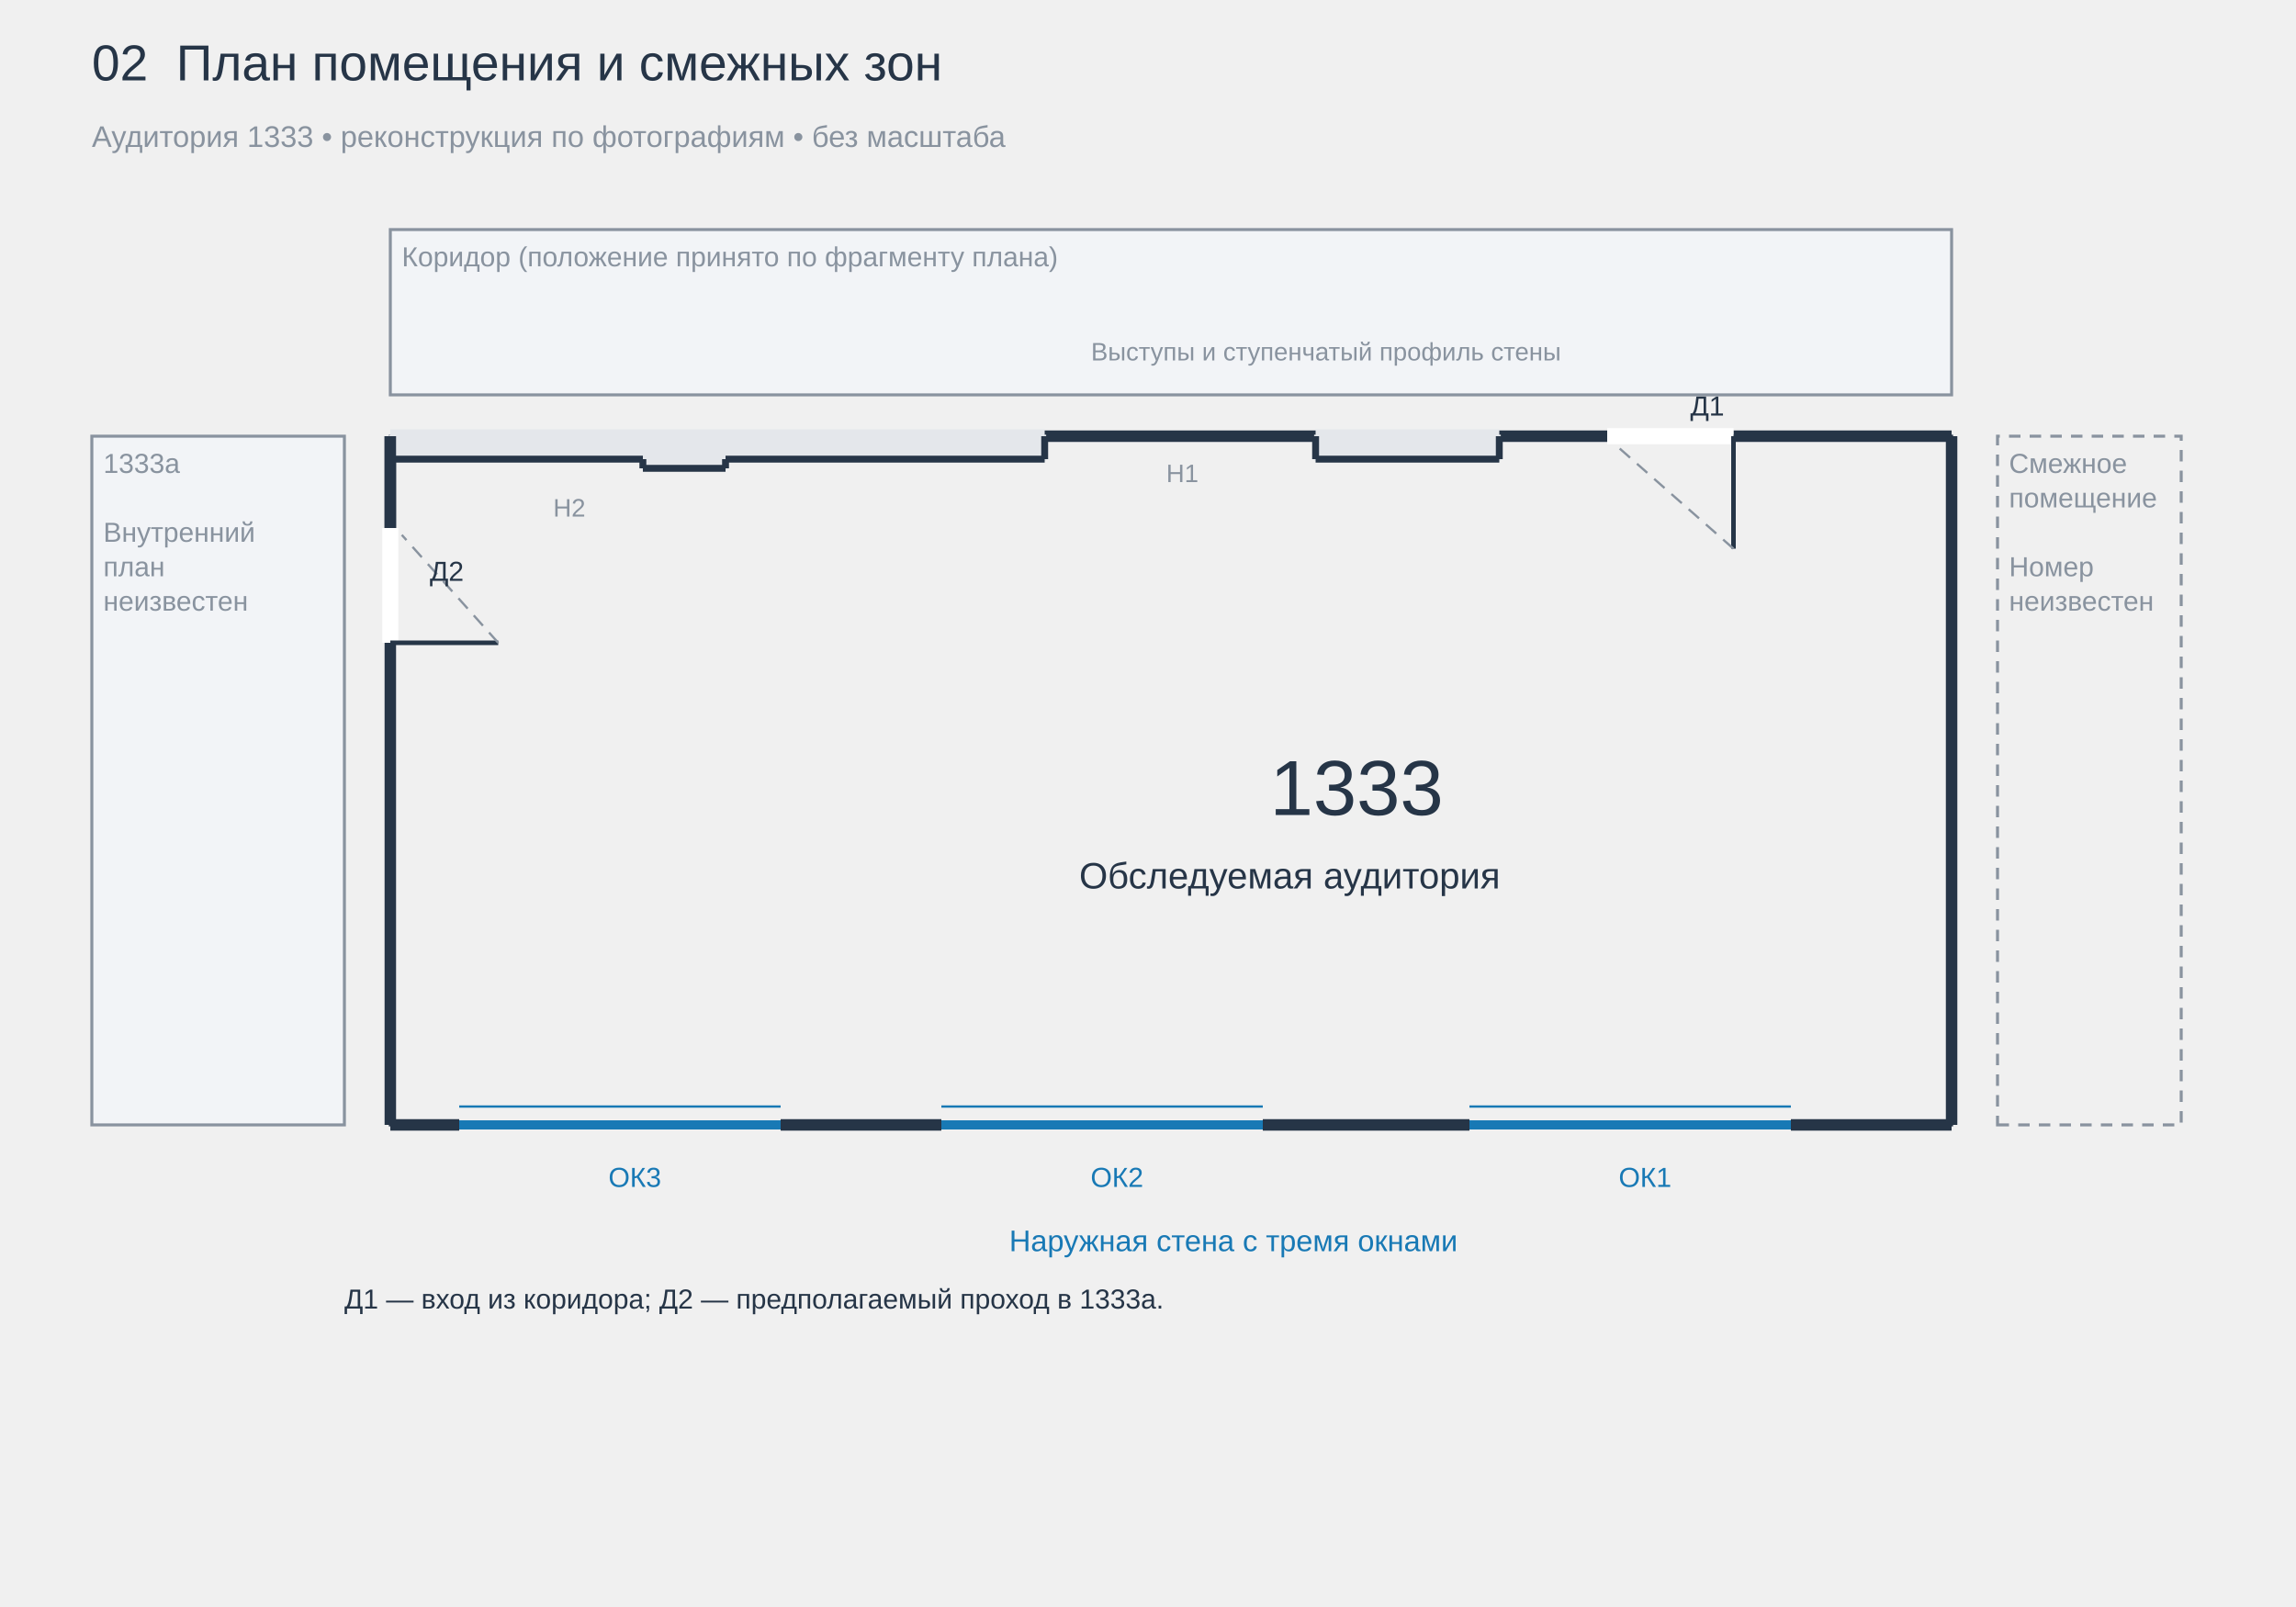
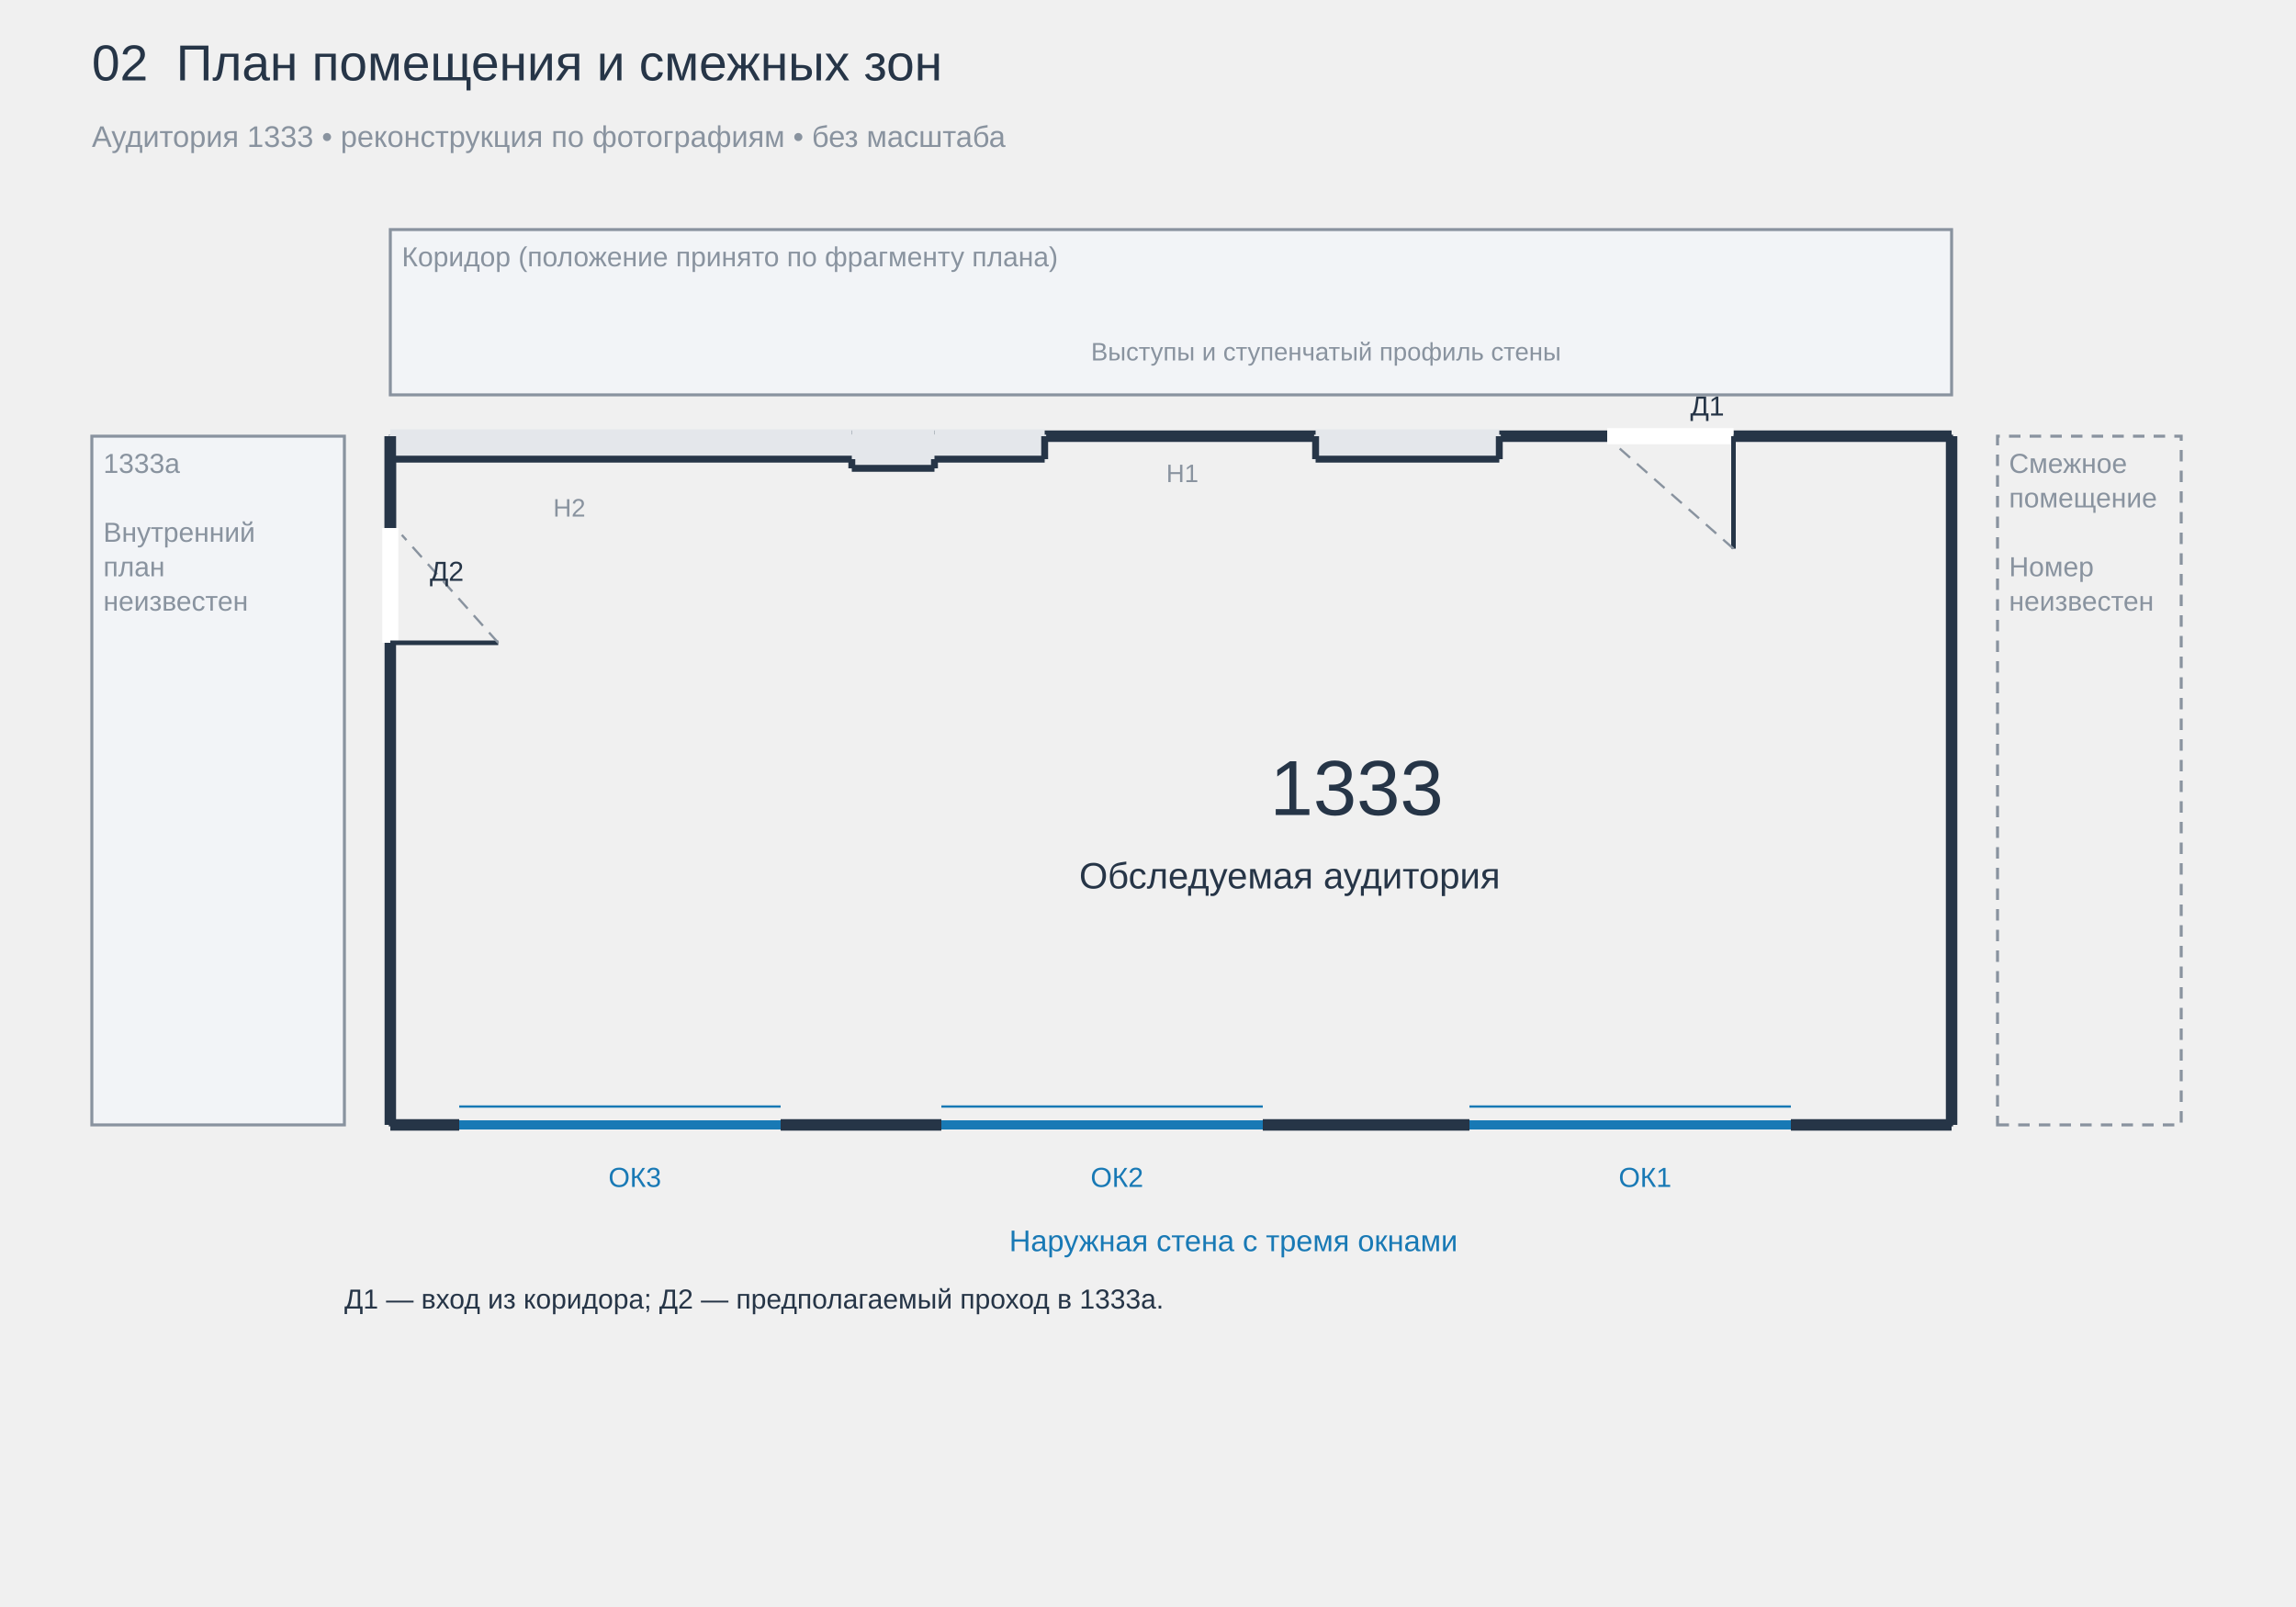
<svg xmlns="http://www.w3.org/2000/svg" version="1.1" width="1000" height="700" viewBox="0 0 1000 700">
  <text fill="#263547" xml:space="preserve" transform="matrix(1 0 -0 1 0 700)" font-size="22" font-family="Arial">
    <tspan y="-665" x="40 52.232 64.464 70.558 76.652 92.448 105.274 117.506 129.65 135.744 147.646 159.878 174.992 187.224 205.308 217.54 229.684 241.96 253.862 259.956 272.232 278.326 289.326 304.44 316.672 331.368 343.512 359.308 370.308 376.402 386.478 398.71">02  План помещения и смежных зон</tspan>
  </text>
  <text fill="#89939f" xml:space="preserve" transform="matrix(1 0 -0 1 0 700)" font-size="13" font-family="Arial">
    <tspan y="-636" x="40 48.658 55.158 62.737 69.991 75.945 83.173 90.401 97.655 104.688 108.289 115.517 119.846 127.074 134.302 141.53 145.131 149.681 153.282 160.51 167.738 173.419 180.647 187.823 194.323 200.277 207.505 214.005 219.686 227.122 234.376 241.409 245.01 252.043 259.271 262.872 273.558 280.786 286.74 293.968 298.7 305.928 313.156 323.842 331.096 338.129 347.06 350.661 355.211 358.812 366.248 373.476 379.43 383.031 391.962 399.19 405.69 416.116 422.07 429.298 436.734">Аудитория 1­333 • реконструкция по фотографиям • без масштаба</tspan>
  </text>
  <path transform="matrix(1,0,0,-1,0,700)" d="M170 528H850V600H170Z" fill="#f2f4f7" />
  <path transform="matrix(1,0,0,-1,0,700)" stroke-width="1.3" stroke-linecap="butt" stroke-miterlimit="10" stroke-linejoin="miter" fill="none" stroke="#89939f" d="M170 528H850V600H170Z" />
  <text fill="#89939f" xml:space="preserve" transform="matrix(1 0 -0 1 0 700)" font-size="12" font-family="Arial">
    <tspan y="-584" x="175 181.984 188.656 195.328 202.024 209.02 215.692 222.364 225.688 229.684 236.176 242.848 249.844 256.516 264.532 271.204 277.828 284.524 291.196 294.52 301.012 307.684 314.38 321.004 327.496 332.992 339.664 342.988 349.48 356.152 359.476 369.34 376.012 382.684 387.052 395.296 401.968 408.592 414.088 420.088 423.412 429.904 436.9 443.572 450.196 456.868">Коридор (положение принято по фрагменту плана)</tspan>
  </text>
  <path transform="matrix(1,0,0,-1,0,700)" d="M40 210H150V510H40Z" fill="#f2f4f7" />
  <path transform="matrix(1,0,0,-1,0,700)" stroke-width="1.3" stroke-linecap="butt" stroke-miterlimit="10" stroke-linejoin="miter" fill="none" stroke="#89939f" d="M40 210H150V510H40Z" />
  <text fill="#89939f" xml:space="preserve" transform="matrix(1 0 -0 1 0 700)" font-size="12" font-family="Arial">
    <tspan y="-494" x="45 51.672 55.668 62.34 69.012 75.684">1­333а</tspan>
  </text>
  <text fill="#89939f" xml:space="preserve" transform="matrix(1 0 -0 1 0 700)" font-size="12" font-family="Arial">
    <tspan y="-464" x="45 52.992 59.616 65.616 71.112 77.784 84.456 91.08 97.704 104.4">Внутренний</tspan>
  </text>
  <text fill="#89939f" xml:space="preserve" transform="matrix(1 0 -0 1 0 700)" font-size="12" font-family="Arial">
    <tspan y="-449" x="45 51.492 58.488 65.16">план</tspan>
  </text>
  <text fill="#89939f" xml:space="preserve" transform="matrix(1 0 -0 1 0 700)" font-size="12" font-family="Arial">
    <tspan y="-434" x="45 51.624 58.296 64.992 70.488 76.86 83.532 89.532 95.028 101.7">неизвестен</tspan>
  </text>
  <path transform="matrix(1,0,0,-1,0,700)" stroke-width="1.3" stroke-linecap="butt" stroke-dasharray="5,4" stroke-miterlimit="10" stroke-linejoin="miter" fill="none" stroke="#89939f" d="M870 210H950V510H870Z" />
  <text fill="#89939f" xml:space="preserve" transform="matrix(1 0 -0 1 0 700)" font-size="12" font-family="Arial">
    <tspan y="-494" x="875 883.664 891.908 898.58 906.596 913.22 919.892">Смежное</tspan>
  </text>
  <text fill="#89939f" xml:space="preserve" transform="matrix(1 0 -0 1 0 700)" font-size="12" font-family="Arial">
    <tspan y="-479" x="875 881.492 888.164 896.408 903.08 912.944 919.616 926.24 932.936">помещение</tspan>
  </text>
  <text fill="#89939f" xml:space="preserve" transform="matrix(1 0 -0 1 0 700)" font-size="12" font-family="Arial">
    <tspan y="-449" x="875 883.664 890.336 898.58 905.252">Номер</tspan>
  </text>
  <text fill="#89939f" xml:space="preserve" transform="matrix(1 0 -0 1 0 700)" font-size="12" font-family="Arial">
    <tspan y="-434" x="875 881.624 888.296 894.992 900.488 906.86 913.532 919.532 925.028 931.7">неизвестен</tspan>
  </text>
  <path transform="matrix(1,0,0,-1,0,700)" stroke-width="1.3" stroke-linecap="butt" stroke-miterlimit="10" stroke-linejoin="miter" fill="none" stroke="#263547" d="M170 210H850V510H170Z" />
  <path transform="matrix(1,0,0,-1,0,700)" stroke-width="5" stroke-linecap="butt" stroke-miterlimit="10" stroke-linejoin="miter" fill="none" stroke="#263547" d="M850 510H755" />
  <path transform="matrix(1,0,0,-1,0,700)" stroke-width="5" stroke-linecap="butt" stroke-miterlimit="10" stroke-linejoin="miter" fill="none" stroke="#263547" d="M700 510H170" />
  <path transform="matrix(1,0,0,-1,0,700)" stroke-width="5" stroke-linecap="butt" stroke-miterlimit="10" stroke-linejoin="miter" fill="none" stroke="#263547" d="M850 510V210" />
  <path transform="matrix(1,0,0,-1,0,700)" stroke-width="5" stroke-linecap="butt" stroke-miterlimit="10" stroke-linejoin="miter" fill="none" stroke="#263547" d="M170 510V470" />
  <path transform="matrix(1,0,0,-1,0,700)" stroke-width="5" stroke-linecap="butt" stroke-miterlimit="10" stroke-linejoin="miter" fill="none" stroke="#263547" d="M170 420V210" />
  <path transform="matrix(1,0,0,-1,0,700)" stroke-width="5" stroke-linecap="butt" stroke-miterlimit="10" stroke-linejoin="miter" fill="none" stroke="#263547" d="M850 210H780" />
  <path transform="matrix(1,0,0,-1,0,700)" stroke-width="5" stroke-linecap="butt" stroke-miterlimit="10" stroke-linejoin="miter" fill="none" stroke="#263547" d="M640 210H550" />
  <path transform="matrix(1,0,0,-1,0,700)" stroke-width="5" stroke-linecap="butt" stroke-miterlimit="10" stroke-linejoin="miter" fill="none" stroke="#263547" d="M410 210H340" />
  <path transform="matrix(1,0,0,-1,0,700)" stroke-width="5" stroke-linecap="butt" stroke-miterlimit="10" stroke-linejoin="miter" fill="none" stroke="#263547" d="M200 210H170" />
  <path transform="matrix(1,0,0,-1,0,700)" stroke-width="7" stroke-linecap="butt" stroke-miterlimit="10" stroke-linejoin="miter" fill="none" stroke="#ffffff" d="M755 510H700" />
  <path transform="matrix(1,0,0,-1,0,700)" stroke-width="7" stroke-linecap="butt" stroke-miterlimit="10" stroke-linejoin="miter" fill="none" stroke="#ffffff" d="M170 470V420" />
  <path transform="matrix(1,0,0,-1,0,700)" stroke-width="2" stroke-linecap="butt" stroke-miterlimit="10" stroke-linejoin="miter" fill="none" stroke="#263547" d="M755 510V461" />
  <path transform="matrix(1,0,0,-1,0,700)" stroke-width="1" stroke-linecap="butt" stroke-dasharray="6,4" stroke-miterlimit="10" stroke-linejoin="miter" fill="none" stroke="#89939f" d="M755 461 705 505" />
  <text fill="#263547" xml:space="preserve" transform="matrix(1 0 -0 1 0 700)" font-size="12" font-family="Arial">
    <tspan y="-519" x="736.199 744.323">Д1</tspan>
  </text>
  <path transform="matrix(1,0,0,-1,0,700)" stroke-width="2" stroke-linecap="butt" stroke-miterlimit="10" stroke-linejoin="miter" fill="none" stroke="#263547" d="M170 420H217" />
  <path transform="matrix(1,0,0,-1,0,700)" stroke-width="1" stroke-linecap="butt" stroke-dasharray="6,4" stroke-miterlimit="10" stroke-linejoin="miter" fill="none" stroke="#89939f" d="M217 420 175 467" />
  <path transform="matrix(1,0,0,-1,0,700)" stroke-width="4" stroke-linecap="butt" stroke-miterlimit="10" stroke-linejoin="miter" fill="none" stroke="#1879b5" d="M780 210H640" />
  <path transform="matrix(1,0,0,-1,0,700)" stroke-width="1" stroke-linecap="butt" stroke-miterlimit="10" stroke-linejoin="miter" fill="none" stroke="#1879b5" d="M780 218H640" />
  <text fill="#1879b5" xml:space="preserve" transform="matrix(1 0 -0 1 0 700)" font-size="12" font-family="Arial">
    <tspan y="-183" x="705.002 714.326 721.31">ОК1</tspan>
  </text>
  <path transform="matrix(1,0,0,-1,0,700)" stroke-width="4" stroke-linecap="butt" stroke-miterlimit="10" stroke-linejoin="miter" fill="none" stroke="#1879b5" d="M550 210H410" />
  <path transform="matrix(1,0,0,-1,0,700)" stroke-width="1" stroke-linecap="butt" stroke-miterlimit="10" stroke-linejoin="miter" fill="none" stroke="#1879b5" d="M550 218H410" />
  <text fill="#1879b5" xml:space="preserve" transform="matrix(1 0 -0 1 0 700)" font-size="12" font-family="Arial">
    <tspan y="-183" x="475.002 484.326 491.31">ОК2</tspan>
  </text>
  <path transform="matrix(1,0,0,-1,0,700)" stroke-width="4" stroke-linecap="butt" stroke-miterlimit="10" stroke-linejoin="miter" fill="none" stroke="#1879b5" d="M340 210H200" />
  <path transform="matrix(1,0,0,-1,0,700)" stroke-width="1" stroke-linecap="butt" stroke-miterlimit="10" stroke-linejoin="miter" fill="none" stroke="#1879b5" d="M340 218H200" />
  <text fill="#1879b5" xml:space="preserve" transform="matrix(1 0 -0 1 0 700)" font-size="12" font-family="Arial">
    <tspan y="-183" x="265.002 274.326 281.31">ОК3</tspan>
  </text>
  <text fill="#1879b5" xml:space="preserve" transform="matrix(1 0 -0 1 0 700)" font-size="13" font-family="Arial">
    <tspan y="-155" x="439.549 448.935 456.163 463.391 469.891 478.575 485.751 492.979 500.012 503.613 510.113 516.067 523.295 530.471 537.699 541.3 547.8 551.401 557.355 564.583 571.811 580.742 587.775 591.376 598.605 604.285 611.462 618.69 627.621">Наружная стена с тремя окнами</tspan>
  </text>
  <path transform="matrix(1,0,0,-1,0,700)" d="M573 500H653V510H573Z" fill="#e4e7eb" />
  <path transform="matrix(1,0,0,-1,0,700)" stroke-width="1.3" stroke-linecap="butt" stroke-miterlimit="10" stroke-linejoin="miter" fill="none" stroke="#e4e7eb" d="M573 500H653V510H573Z" />
  <path transform="matrix(1,0,0,-1,0,700)" stroke-width="6" stroke-linecap="butt" stroke-miterlimit="10" stroke-linejoin="miter" fill="none" stroke="#e4e7eb" d="M653 510H573" />
-   <path transform="matrix(1,0,0,-1,0,700)" d="M316 500H455V510H316Z" fill="#e4e7eb" />
-   <path transform="matrix(1,0,0,-1,0,700)" stroke-width="1.3" stroke-linecap="butt" stroke-miterlimit="10" stroke-linejoin="miter" fill="none" stroke="#e4e7eb" d="M316 500H455V510H316Z" />
-   <path transform="matrix(1,0,0,-1,0,700)" stroke-width="6" stroke-linecap="butt" stroke-miterlimit="10" stroke-linejoin="miter" fill="none" stroke="#e4e7eb" d="M455 510H316" />
-   <path transform="matrix(1,0,0,-1,0,700)" d="M280 496H316V510H280Z" fill="#e4e7eb" />
-   <path transform="matrix(1,0,0,-1,0,700)" stroke-width="1.3" stroke-linecap="butt" stroke-miterlimit="10" stroke-linejoin="miter" fill="none" stroke="#e4e7eb" d="M280 496H316V510H280Z" />
-   <path transform="matrix(1,0,0,-1,0,700)" stroke-width="6" stroke-linecap="butt" stroke-miterlimit="10" stroke-linejoin="miter" fill="none" stroke="#e4e7eb" d="M316 510H280" />
-   <path transform="matrix(1,0,0,-1,0,700)" d="M170 500H280V510H170Z" fill="#e4e7eb" />
-   <path transform="matrix(1,0,0,-1,0,700)" stroke-width="1.3" stroke-linecap="butt" stroke-miterlimit="10" stroke-linejoin="miter" fill="none" stroke="#e4e7eb" d="M170 500H280V510H170Z" />
-   <path transform="matrix(1,0,0,-1,0,700)" stroke-width="6" stroke-linecap="butt" stroke-miterlimit="10" stroke-linejoin="miter" fill="none" stroke="#e4e7eb" d="M280 510H170" />
+   <path transform="matrix(1,0,0,-1,0,700)" d="M407 500H455V510H407Z" fill="#e4e7eb" />
+   <path transform="matrix(1,0,0,-1,0,700)" stroke-width="1.3" stroke-linecap="butt" stroke-miterlimit="10" stroke-linejoin="miter" fill="none" stroke="#e4e7eb" d="M407 500H455V510H407Z" />
+   <path transform="matrix(1,0,0,-1,0,700)" stroke-width="6" stroke-linecap="butt" stroke-miterlimit="10" stroke-linejoin="miter" fill="none" stroke="#e4e7eb" d="M455 510H407" />
+   <path transform="matrix(1,0,0,-1,0,700)" d="M371 496H407V510H371Z" fill="#e4e7eb" />
+   <path transform="matrix(1,0,0,-1,0,700)" stroke-width="1.3" stroke-linecap="butt" stroke-miterlimit="10" stroke-linejoin="miter" fill="none" stroke="#e4e7eb" d="M371 496H407V510H371Z" />
+   <path transform="matrix(1,0,0,-1,0,700)" stroke-width="6" stroke-linecap="butt" stroke-miterlimit="10" stroke-linejoin="miter" fill="none" stroke="#e4e7eb" d="M407 510H371" />
+   <path transform="matrix(1,0,0,-1,0,700)" d="M170 500H371V510H170Z" fill="#e4e7eb" />
+   <path transform="matrix(1,0,0,-1,0,700)" stroke-width="1.3" stroke-linecap="butt" stroke-miterlimit="10" stroke-linejoin="miter" fill="none" stroke="#e4e7eb" d="M170 500H371V510H170Z" />
+   <path transform="matrix(1,0,0,-1,0,700)" stroke-width="6" stroke-linecap="butt" stroke-miterlimit="10" stroke-linejoin="miter" fill="none" stroke="#e4e7eb" d="M371 510H170" />
  <path transform="matrix(1,0,0,-1,0,700)" stroke-width="3" stroke-linecap="butt" stroke-miterlimit="10" stroke-linejoin="miter" fill="none" stroke="#263547" d="M653 510V500" />
  <path transform="matrix(1,0,0,-1,0,700)" stroke-width="3" stroke-linecap="butt" stroke-miterlimit="10" stroke-linejoin="miter" fill="none" stroke="#263547" d="M653 500H573" />
  <path transform="matrix(1,0,0,-1,0,700)" stroke-width="3" stroke-linecap="butt" stroke-miterlimit="10" stroke-linejoin="miter" fill="none" stroke="#263547" d="M573 500V510" />
  <path transform="matrix(1,0,0,-1,0,700)" stroke-width="3" stroke-linecap="butt" stroke-miterlimit="10" stroke-linejoin="miter" fill="none" stroke="#263547" d="M455 510V500" />
-   <path transform="matrix(1,0,0,-1,0,700)" stroke-width="3" stroke-linecap="butt" stroke-miterlimit="10" stroke-linejoin="miter" fill="none" stroke="#263547" d="M455 500H316" />
-   <path transform="matrix(1,0,0,-1,0,700)" stroke-width="3" stroke-linecap="butt" stroke-miterlimit="10" stroke-linejoin="miter" fill="none" stroke="#263547" d="M316 500V496" />
-   <path transform="matrix(1,0,0,-1,0,700)" stroke-width="3" stroke-linecap="butt" stroke-miterlimit="10" stroke-linejoin="miter" fill="none" stroke="#263547" d="M316 496H280" />
-   <path transform="matrix(1,0,0,-1,0,700)" stroke-width="3" stroke-linecap="butt" stroke-miterlimit="10" stroke-linejoin="miter" fill="none" stroke="#263547" d="M280 496V500" />
-   <path transform="matrix(1,0,0,-1,0,700)" stroke-width="3" stroke-linecap="butt" stroke-miterlimit="10" stroke-linejoin="miter" fill="none" stroke="#263547" d="M280 500H170" />
+   <path transform="matrix(1,0,0,-1,0,700)" stroke-width="3" stroke-linecap="butt" stroke-miterlimit="10" stroke-linejoin="miter" fill="none" stroke="#263547" d="M455 500H407" />
+   <path transform="matrix(1,0,0,-1,0,700)" stroke-width="3" stroke-linecap="butt" stroke-miterlimit="10" stroke-linejoin="miter" fill="none" stroke="#263547" d="M407 500V496" />
+   <path transform="matrix(1,0,0,-1,0,700)" stroke-width="3" stroke-linecap="butt" stroke-miterlimit="10" stroke-linejoin="miter" fill="none" stroke="#263547" d="M407 496H371" />
+   <path transform="matrix(1,0,0,-1,0,700)" stroke-width="3" stroke-linecap="butt" stroke-miterlimit="10" stroke-linejoin="miter" fill="none" stroke="#263547" d="M371 496V500" />
+   <path transform="matrix(1,0,0,-1,0,700)" stroke-width="3" stroke-linecap="butt" stroke-miterlimit="10" stroke-linejoin="miter" fill="none" stroke="#263547" d="M371 500H170" />
  <path transform="matrix(1,0,0,-1,0,700)" stroke-width="5" stroke-linecap="butt" stroke-miterlimit="10" stroke-linejoin="miter" fill="none" stroke="#263547" d="M170 510V470" />
  <text fill="#263547" xml:space="preserve" transform="matrix(1 0 -0 1 0 700)" font-size="12" font-family="Arial">
    <tspan y="-447" x="187.199 195.323">Д2</tspan>
  </text>
  <text fill="#89939f" xml:space="preserve" transform="matrix(1 0 -0 1 0 700)" font-size="11" font-family="Arial">
    <tspan y="-490" x="507.938 515.88">Н1</tspan>
  </text>
  <text fill="#89939f" xml:space="preserve" transform="matrix(1 0 -0 1 0 700)" font-size="11" font-family="Arial">
    <tspan y="-475" x="240.938 248.88">Н2</tspan>
  </text>
  <text fill="#89939f" xml:space="preserve" transform="matrix(1 0 -0 1 0 700)" font-size="11" font-family="Arial">
    <tspan y="-543" x="475.189 482.515 490.413 495.913 500.951 506.451 512.402 520.301 523.347 529.486 532.533 538.033 543.071 548.571 554.521 560.638 566.71 572.429 578.546 583.584 591.482 597.62 600.667 606.618 612.734 618.85 627.892 634.03 640.443 646.163 649.21 654.71 659.748 665.864 671.936">Выступы и ступенчатый профиль стены</tspan>
  </text>
  <text fill="#263547" xml:space="preserve" transform="matrix(1 0 -0 1 0 700)" font-size="12" font-family="Arial">
    <tspan y="-130" x="150 158.124 164.796 168.12 180.12 183.444 189.816 195.816 202.488 209.484 212.808 219.504 225 228.324 233.568 240.24 246.912 253.608 260.604 267.276 273.948 280.62 283.944 287.268 295.392 302.064 305.388 317.388 320.712 327.204 333.876 340.548 347.544 354.036 360.708 367.704 374.376 378.744 385.416 392.088 400.332 408.948 415.644 418.968 425.46 432.132 438.804 444.804 451.476 458.472 461.796 468.168 471.492 478.164 482.16 488.832 495.504 502.176 508.848">Д1 — вход из коридора; Д2 — предполагаемый проход в 1­333а.</tspan>
  </text>
  <text fill="#263547" xml:space="preserve" transform="matrix(1 0 -0 1 0 700)" font-size="34" font-family="Arial">
    <tspan y="-345" x="553.041 571.945 583.267 602.171 621.075">1­333</tspan>
  </text>
  <text fill="#263547" xml:space="preserve" transform="matrix(1 0 -0 1 0 700)" font-size="16" font-family="Arial">
    <tspan y="-313" x="470.016 482.448 491.6 499.6 508.928 517.824 527.152 535.152 544.048 555.04 563.936 572.592 577.024 585.92 593.92 603.248 612.176 619.504 628.4 637.296 646.224">Обследуемая аудитория</tspan>
  </text>
</svg>
